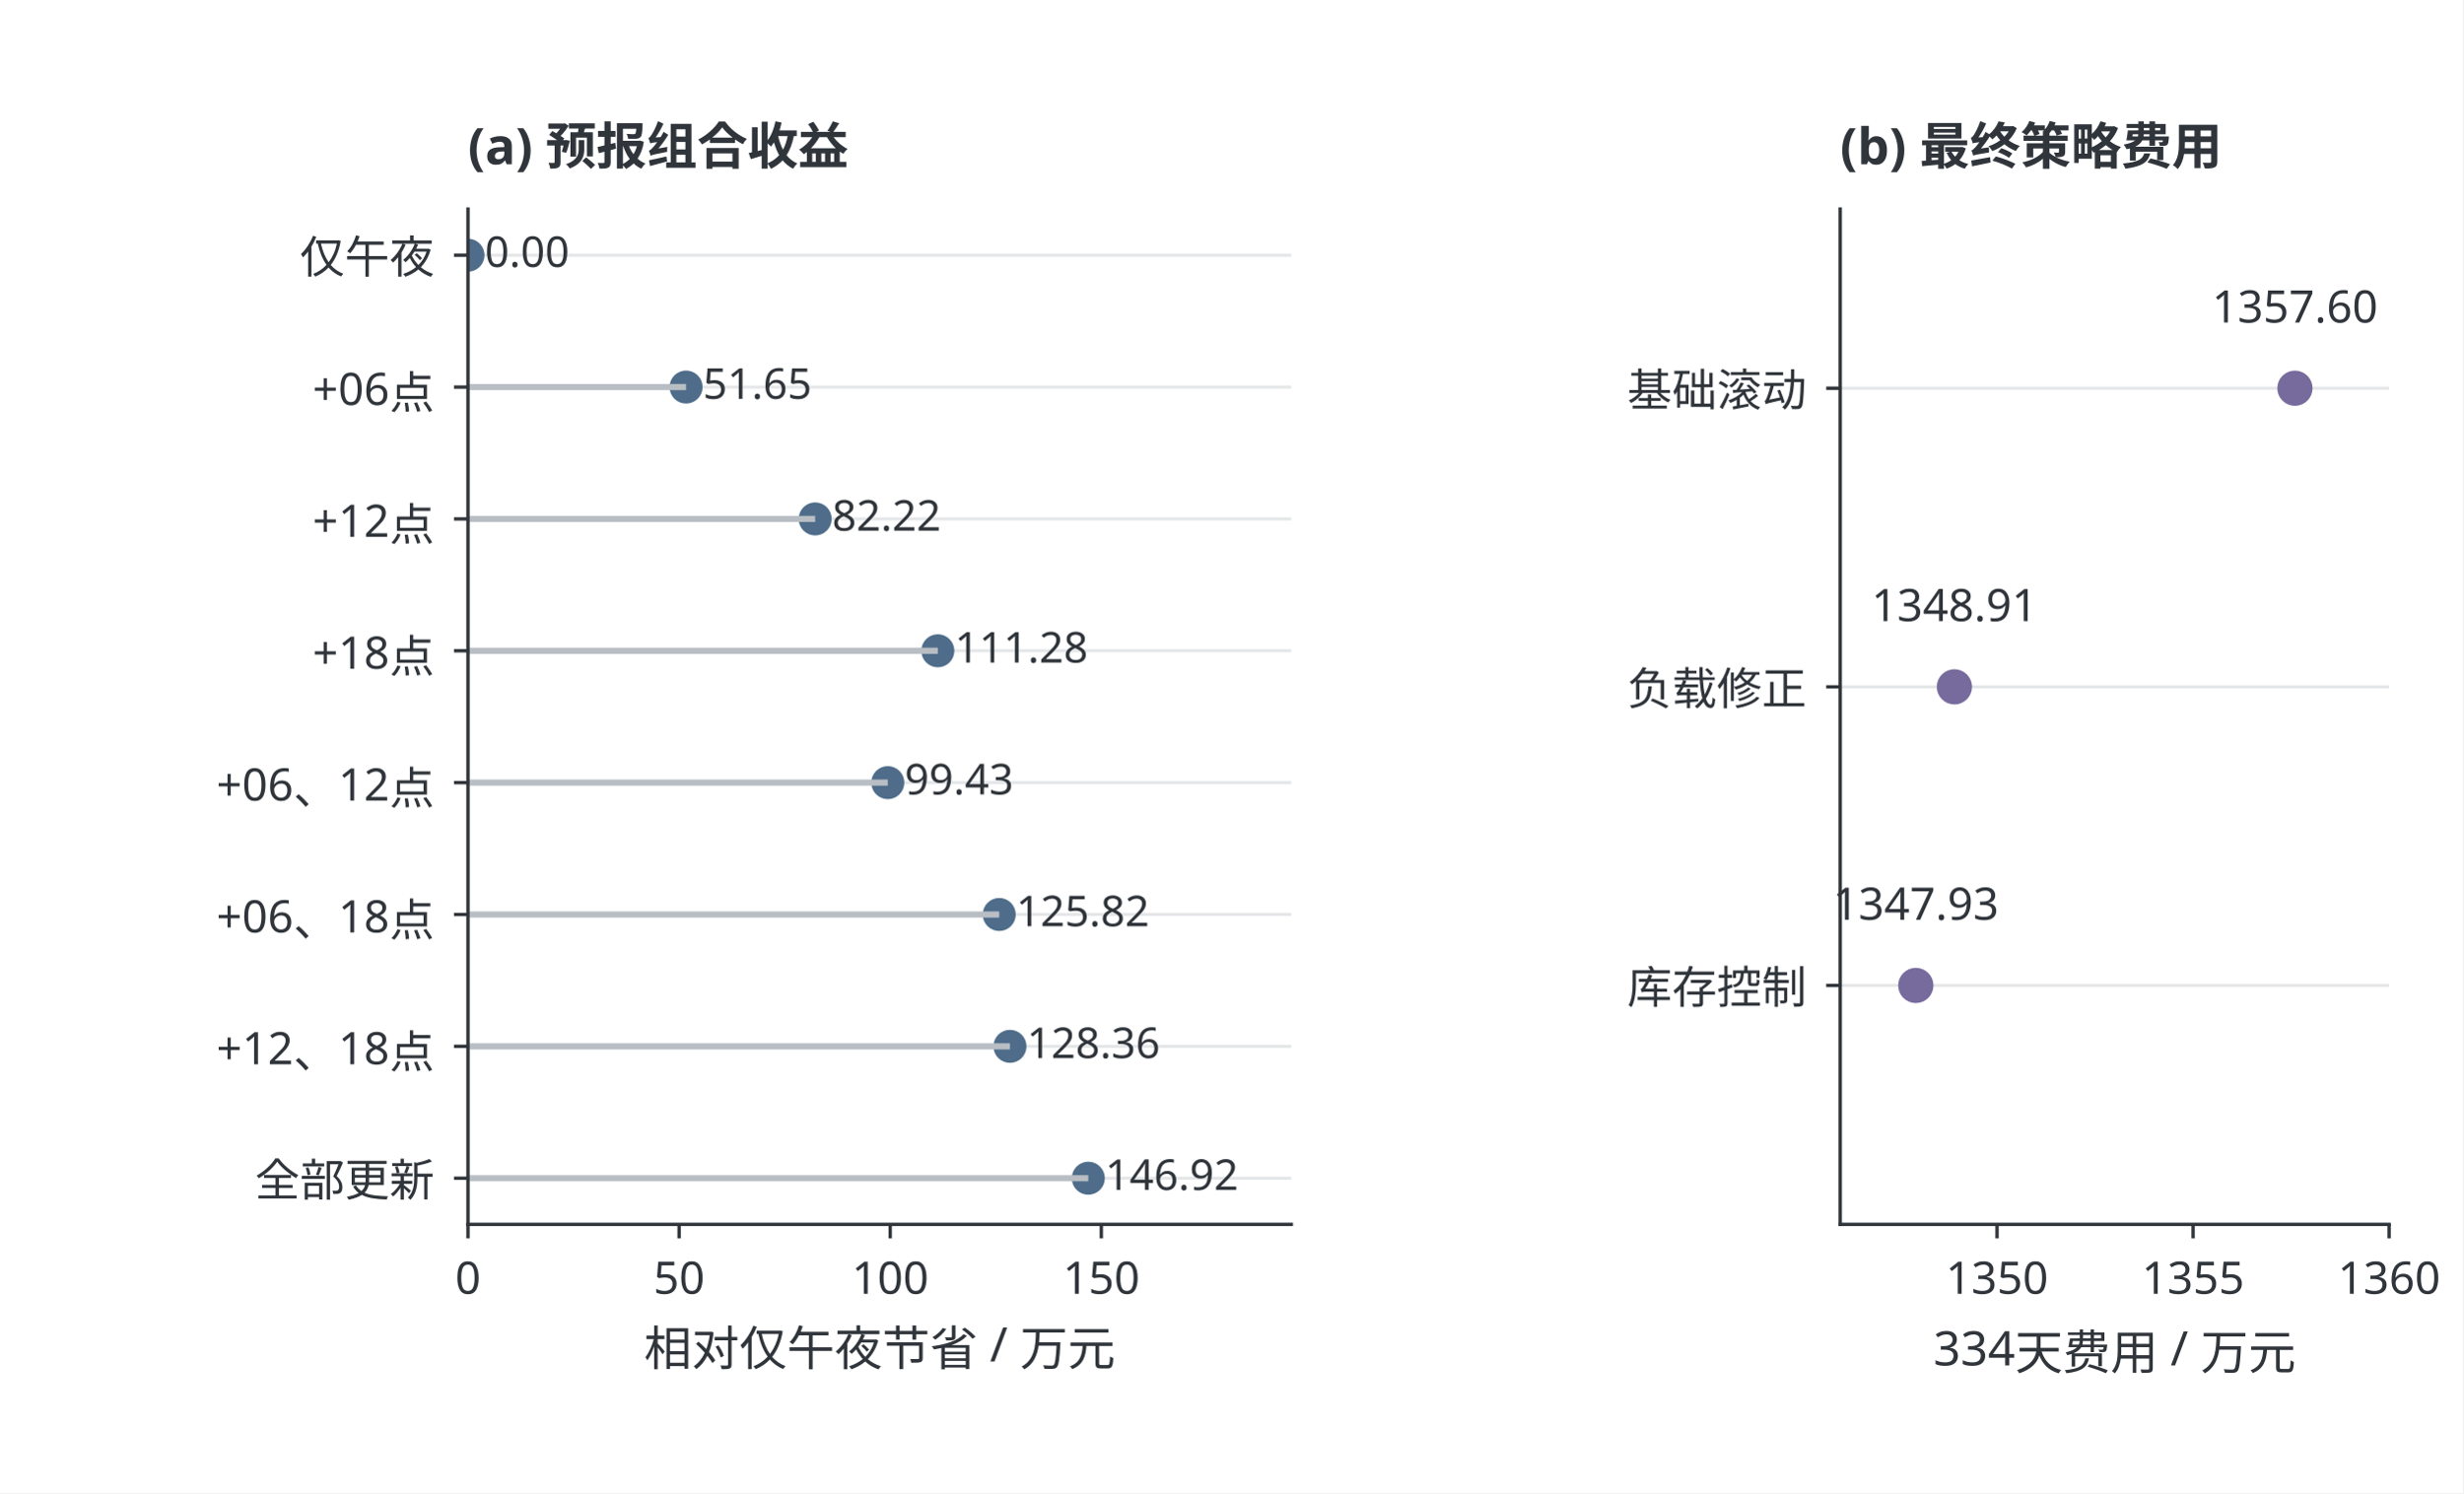
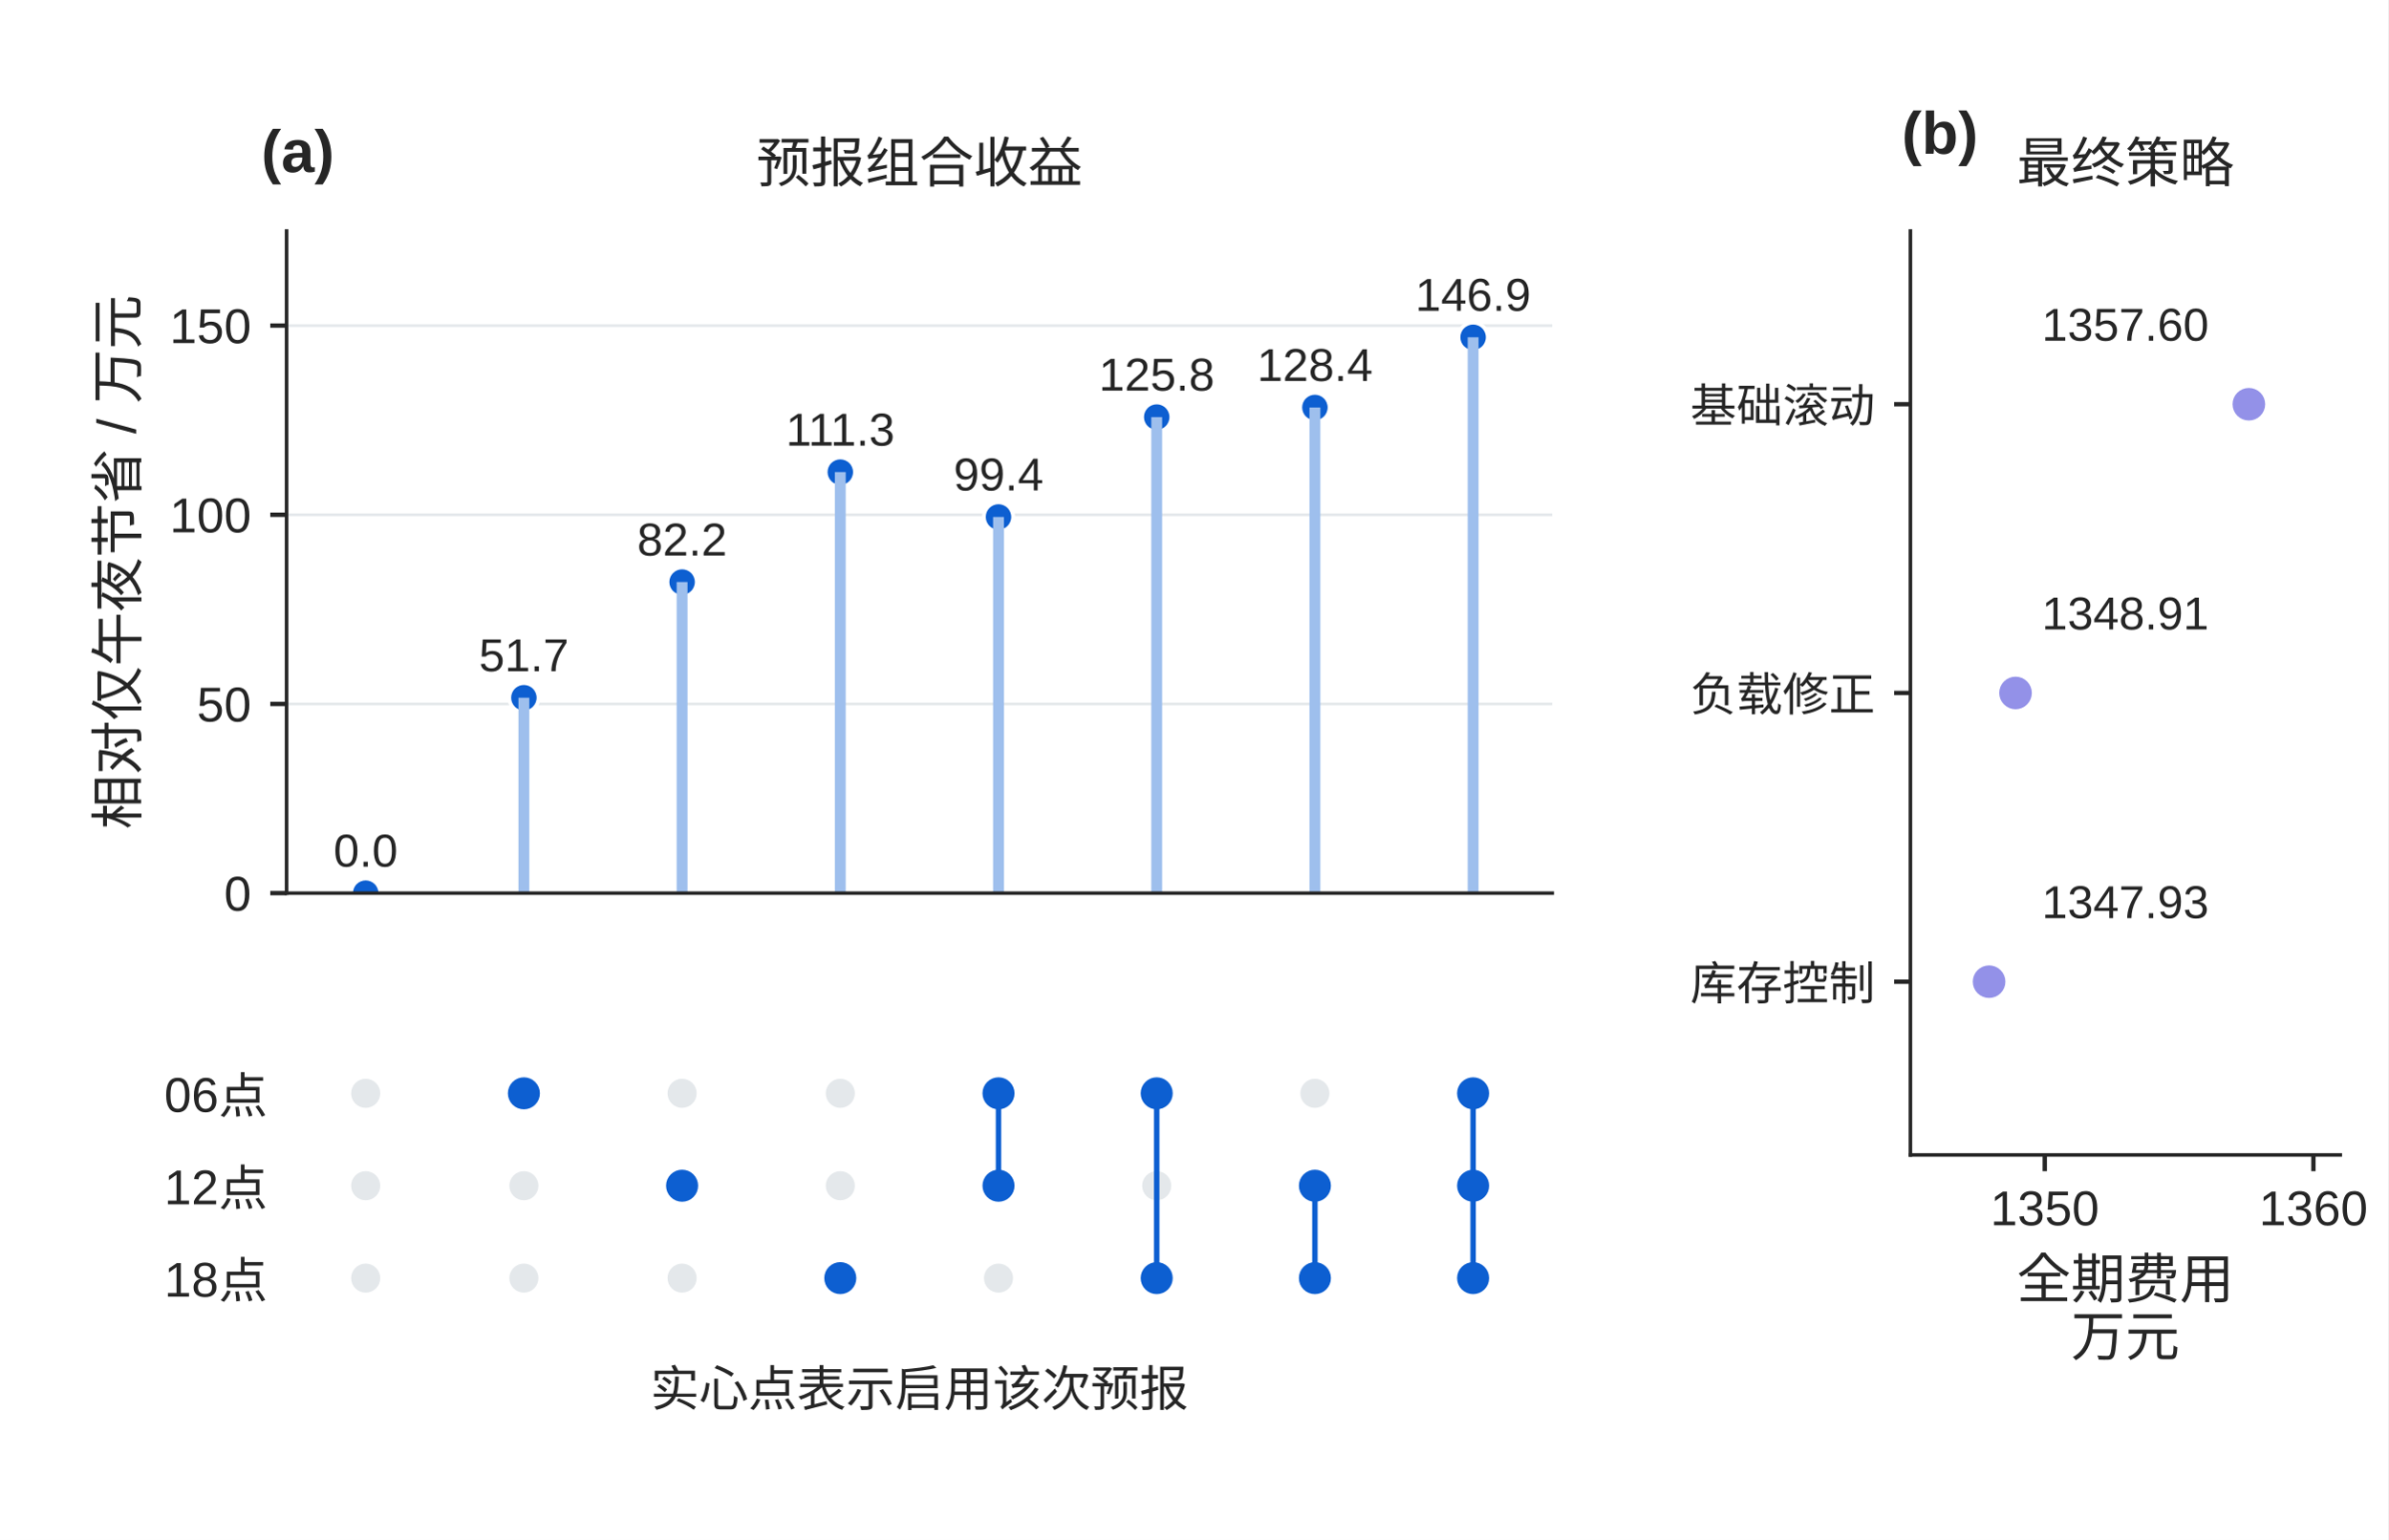
- <svg xmlns="http://www.w3.org/2000/svg" xmlns:xlink="http://www.w3.org/1999/xlink" width="439.37pt" height="266.457pt" viewBox="0 0 439.37 266.457" version="1.1">
+ <svg xmlns="http://www.w3.org/2000/svg" xmlns:xlink="http://www.w3.org/1999/xlink" width="439.37pt" height="283.465pt" viewBox="0 0 439.37 283.465" version="1.1">
  <defs>
    <style type="text/css">*{stroke-linejoin: round; stroke-linecap: butt}</style>
  </defs>
  <g id="figure_1">
    <g id="patch_1">
-       <path d="M 0 266.457  L 439.37 266.457  L 439.37 0  L 0 0  z " style="fill: #ffffff" />
+       <path d="M 0 283.465  L 439.37 283.465  L 439.37 0  L 0 0  z " style="fill: #ffffff" />
    </g>
    <g id="axes_1">
      <g id="patch_2">
-         <path d="M 83.48 218.494  L 230.355 218.494  L 230.355 37.304  L 83.48 37.304  z " style="fill: #ffffff" />
-       </g>
-       <g id="matplotlib.axis_1">
-         <g id="xtick_1">
-           <g id="line2d_1">
-             <defs>
-               <path id="m884779ec4a" d="M 0 0  L 0 2.5  " style="stroke: #30353b; stroke-width: 0.6" />
-             </defs>
-             <g>
-               <use xlink:href="#m884779ec4a" x="83.48" y="218.494" style="fill: #30353b; stroke: #30353b; stroke-width: 0.6" />
-             </g>
-           </g>
-           <g id="text_1">
-             <text style="font-size: 8px; font-family: 'Microsoft YaHei'; text-anchor: middle; fill: #30353b" x="83.48" y="230.889" transform="rotate(-0 83.48032 230.8895)">0</text>
-           </g>
-         </g>
-         <g id="xtick_2">
-           <g id="line2d_2">
-             <g>
-               <use xlink:href="#m884779ec4a" x="121.141" y="218.494" style="fill: #30353b; stroke: #30353b; stroke-width: 0.6" />
-             </g>
-           </g>
-           <g id="text_2">
-             <text style="font-size: 8px; font-family: 'Microsoft YaHei'; text-anchor: middle; fill: #30353b" x="121.141" y="230.889" transform="rotate(-0 121.1406 230.8895)">50</text>
-           </g>
-         </g>
-         <g id="xtick_3">
-           <g id="line2d_3">
-             <g>
-               <use xlink:href="#m884779ec4a" x="158.801" y="218.494" style="fill: #30353b; stroke: #30353b; stroke-width: 0.6" />
-             </g>
-           </g>
-           <g id="text_3">
-             <text style="font-size: 8px; font-family: 'Microsoft YaHei'; text-anchor: middle; fill: #30353b" x="158.801" y="230.889" transform="rotate(-0 158.8009 230.8895)">100</text>
-           </g>
-         </g>
-         <g id="xtick_4">
-           <g id="line2d_4">
-             <g>
-               <use xlink:href="#m884779ec4a" x="196.461" y="218.494" style="fill: #30353b; stroke: #30353b; stroke-width: 0.6" />
-             </g>
-           </g>
-           <g id="text_4">
-             <text style="font-size: 8px; font-family: 'Microsoft YaHei'; text-anchor: middle; fill: #30353b" x="196.461" y="230.889" transform="rotate(-0 196.4612 230.8895)">150</text>
-           </g>
-         </g>
-         <g id="text_5">
-           <text style="font-size: 8.5px; font-family: 'Microsoft YaHei'; text-anchor: middle; fill: #30353b" x="156.918" y="243.673" transform="rotate(-0 156.9179 243.6729)">相对仅午夜节省 / 万元</text>
-         </g>
-       </g>
+         <path d="M 52.724 164.409  L 285.591 164.409  L 285.591 42.52  L 52.724 42.52  z " style="fill: #ffffff" />
+       </g>
+       <g id="matplotlib.axis_1" />
      <g id="matplotlib.axis_2">
        <g id="ytick_1">
+           <g id="line2d_1">
+             <path d="M 52.724 164.409  L 285.591 164.409  " clip-path="url(#p9907532ad0)" style="fill: none; stroke: #e4e8eb; stroke-width: 0.5; stroke-linecap: square" />
+           </g>
+           <g id="line2d_2">
+             <defs>
+               <path id="m6d5a385c94" d="M 0 0  L -3 0  " style="stroke: #262626; stroke-width: 0.8" />
+             </defs>
+             <g>
+               <use xlink:href="#m6d5a385c94" x="52.724" y="164.409" style="fill: #262626; stroke: #262626; stroke-width: 0.8" />
+             </g>
+           </g>
+           <g id="text_1">
+             <text style="font-size: 9px; font-family: 'Arial', 'Microsoft YaHei'; text-anchor: end; fill: #262626" x="46.224" y="167.63" transform="rotate(-0 46.22441 167.6305)">0</text>
+           </g>
+         </g>
+         <g id="ytick_2">
+           <g id="line2d_3">
+             <path d="M 52.724 129.584  L 285.591 129.584  " clip-path="url(#p9907532ad0)" style="fill: none; stroke: #e4e8eb; stroke-width: 0.5; stroke-linecap: square" />
+           </g>
+           <g id="line2d_4">
+             <g>
+               <use xlink:href="#m6d5a385c94" x="52.724" y="129.584" style="fill: #262626; stroke: #262626; stroke-width: 0.8" />
+             </g>
+           </g>
+           <g id="text_2">
+             <text style="font-size: 9px; font-family: 'Arial', 'Microsoft YaHei'; text-anchor: end; fill: #262626" x="46.224" y="132.805" transform="rotate(-0 46.22441 132.8048)">50</text>
+           </g>
+         </g>
+         <g id="ytick_3">
          <g id="line2d_5">
-             <path d="M 83.48 45.54  L 230.355 45.54  " clip-path="url(#p52a806bfe1)" style="fill: none; stroke: #e4e6e8; stroke-width: 0.55; stroke-linecap: square" />
+             <path d="M 52.724 94.758  L 285.591 94.758  " clip-path="url(#p9907532ad0)" style="fill: none; stroke: #e4e8eb; stroke-width: 0.5; stroke-linecap: square" />
          </g>
          <g id="line2d_6">
-             <defs>
-               <path id="mbab43f5c63" d="M 0 0  L -2.5 0  " style="stroke: #30353b; stroke-width: 0.6" />
-             </defs>
-             <g>
-               <use xlink:href="#mbab43f5c63" x="83.48" y="45.54" style="fill: #30353b; stroke: #30353b; stroke-width: 0.6" />
-             </g>
-           </g>
-           <g id="text_6">
-             <text style="font-size: 8px; font-family: 'Microsoft YaHei'; text-anchor: end; fill: #30353b" x="77.48" y="48.737" transform="rotate(-0 77.48032 48.73737)">仅午夜</text>
-           </g>
-         </g>
-         <g id="ytick_2">
+             <g>
+               <use xlink:href="#m6d5a385c94" x="52.724" y="94.758" style="fill: #262626; stroke: #262626; stroke-width: 0.8" />
+             </g>
+           </g>
+           <g id="text_3">
+             <text style="font-size: 9px; font-family: 'Arial', 'Microsoft YaHei'; text-anchor: end; fill: #262626" x="46.224" y="97.979" transform="rotate(-0 46.22441 97.97917)">100</text>
+           </g>
+         </g>
+         <g id="ytick_4">
          <g id="line2d_7">
-             <path d="M 83.48 69.071  L 230.355 69.071  " clip-path="url(#p52a806bfe1)" style="fill: none; stroke: #e4e6e8; stroke-width: 0.55; stroke-linecap: square" />
+             <path d="M 52.724 59.933  L 285.591 59.933  " clip-path="url(#p9907532ad0)" style="fill: none; stroke: #e4e8eb; stroke-width: 0.5; stroke-linecap: square" />
          </g>
          <g id="line2d_8">
            <g>
-               <use xlink:href="#mbab43f5c63" x="83.48" y="69.071" style="fill: #30353b; stroke: #30353b; stroke-width: 0.6" />
-             </g>
-           </g>
-           <g id="text_7">
-             <text style="font-size: 8px; font-family: 'Microsoft YaHei'; text-anchor: end; fill: #30353b" x="77.48" y="72.269" transform="rotate(-0 77.48032 72.26861)">+06点</text>
-           </g>
-         </g>
-         <g id="ytick_3">
-           <g id="line2d_9">
-             <path d="M 83.48 92.602  L 230.355 92.602  " clip-path="url(#p52a806bfe1)" style="fill: none; stroke: #e4e6e8; stroke-width: 0.55; stroke-linecap: square" />
-           </g>
-           <g id="line2d_10">
-             <g>
-               <use xlink:href="#mbab43f5c63" x="83.48" y="92.602" style="fill: #30353b; stroke: #30353b; stroke-width: 0.6" />
-             </g>
-           </g>
-           <g id="text_8">
-             <text style="font-size: 8px; font-family: 'Microsoft YaHei'; text-anchor: end; fill: #30353b" x="77.48" y="95.8" transform="rotate(-0 77.48032 95.79985)">+12点</text>
-           </g>
-         </g>
-         <g id="ytick_4">
-           <g id="line2d_11">
-             <path d="M 83.48 116.134  L 230.355 116.134  " clip-path="url(#p52a806bfe1)" style="fill: none; stroke: #e4e6e8; stroke-width: 0.55; stroke-linecap: square" />
-           </g>
-           <g id="line2d_12">
-             <g>
-               <use xlink:href="#mbab43f5c63" x="83.48" y="116.134" style="fill: #30353b; stroke: #30353b; stroke-width: 0.6" />
-             </g>
-           </g>
-           <g id="text_9">
-             <text style="font-size: 8px; font-family: 'Microsoft YaHei'; text-anchor: end; fill: #30353b" x="77.48" y="119.331" transform="rotate(-0 77.48032 119.3311)">+18点</text>
-           </g>
-         </g>
-         <g id="ytick_5">
-           <g id="line2d_13">
-             <path d="M 83.48 139.665  L 230.355 139.665  " clip-path="url(#p52a806bfe1)" style="fill: none; stroke: #e4e6e8; stroke-width: 0.55; stroke-linecap: square" />
-           </g>
-           <g id="line2d_14">
-             <g>
-               <use xlink:href="#mbab43f5c63" x="83.48" y="139.665" style="fill: #30353b; stroke: #30353b; stroke-width: 0.6" />
-             </g>
-           </g>
-           <g id="text_10">
-             <text style="font-size: 8px; font-family: 'Microsoft YaHei'; text-anchor: end; fill: #30353b" x="77.48" y="142.862" transform="rotate(-0 77.48032 142.8623)">+06、12点</text>
-           </g>
-         </g>
-         <g id="ytick_6">
-           <g id="line2d_15">
-             <path d="M 83.48 163.196  L 230.355 163.196  " clip-path="url(#p52a806bfe1)" style="fill: none; stroke: #e4e6e8; stroke-width: 0.55; stroke-linecap: square" />
-           </g>
-           <g id="line2d_16">
-             <g>
-               <use xlink:href="#mbab43f5c63" x="83.48" y="163.196" style="fill: #30353b; stroke: #30353b; stroke-width: 0.6" />
-             </g>
-           </g>
-           <g id="text_11">
-             <text style="font-size: 8px; font-family: 'Microsoft YaHei'; text-anchor: end; fill: #30353b" x="77.48" y="166.394" transform="rotate(-0 77.48032 166.3936)">+06、18点</text>
-           </g>
-         </g>
-         <g id="ytick_7">
-           <g id="line2d_17">
-             <path d="M 83.48 186.727  L 230.355 186.727  " clip-path="url(#p52a806bfe1)" style="fill: none; stroke: #e4e6e8; stroke-width: 0.55; stroke-linecap: square" />
-           </g>
-           <g id="line2d_18">
-             <g>
-               <use xlink:href="#mbab43f5c63" x="83.48" y="186.727" style="fill: #30353b; stroke: #30353b; stroke-width: 0.6" />
-             </g>
-           </g>
-           <g id="text_12">
-             <text style="font-size: 8px; font-family: 'Microsoft YaHei'; text-anchor: end; fill: #30353b" x="77.48" y="189.925" transform="rotate(-0 77.48032 189.9248)">+12、18点</text>
-           </g>
-         </g>
-         <g id="ytick_8">
-           <g id="line2d_19">
-             <path d="M 83.48 210.259  L 230.355 210.259  " clip-path="url(#p52a806bfe1)" style="fill: none; stroke: #e4e6e8; stroke-width: 0.55; stroke-linecap: square" />
-           </g>
-           <g id="line2d_20">
-             <g>
-               <use xlink:href="#mbab43f5c63" x="83.48" y="210.259" style="fill: #30353b; stroke: #30353b; stroke-width: 0.6" />
-             </g>
-           </g>
-           <g id="text_13">
-             <text style="font-size: 8px; font-family: 'Microsoft YaHei'; text-anchor: end; fill: #30353b" x="77.48" y="213.456" transform="rotate(-0 77.48032 213.4561)">全部更新</text>
-           </g>
+               <use xlink:href="#m6d5a385c94" x="52.724" y="59.933" style="fill: #262626; stroke: #262626; stroke-width: 0.8" />
+             </g>
+           </g>
+           <g id="text_4">
+             <text style="font-size: 9px; font-family: 'Arial', 'Microsoft YaHei'; text-anchor: end; fill: #262626" x="46.224" y="63.154" transform="rotate(-0 46.22441 63.15352)">150</text>
+           </g>
+         </g>
+         <g id="text_5">
+           <text style="font-size: 10px; font-family: 'Arial', 'Microsoft YaHei'; text-anchor: middle; fill: #262626" x="25.222" y="103.465" transform="rotate(-90 25.22238 103.4646)">相对仅午夜节省 / 万元</text>
        </g>
      </g>
      <g id="PathCollection_1">
        <defs>
-           <path id="m682fac3069" d="M 0 2.449  C 0.65 2.449 1.273 2.191 1.732 1.732  C 2.191 1.273 2.449 0.65 2.449 0  C 2.449 -0.65 2.191 -1.273 1.732 -1.732  C 1.273 -2.191 0.65 -2.449 0 -2.449  C -0.65 -2.449 -1.273 -2.191 -1.732 -1.732  C -2.191 -1.273 -2.449 -0.65 -2.449 0  C -2.449 0.65 -2.191 1.273 -1.732 1.732  C -1.273 2.191 -0.65 2.449 0 2.449  z " style="stroke: #4f6d8a" />
+           <path id="m7c43dd6427" d="M 0 2.693  C 0.714 2.693 1.399 2.409 1.904 1.904  C 2.409 1.399 2.693 0.714 2.693 0  C 2.693 -0.714 2.409 -1.399 1.904 -1.904  C 1.399 -2.409 0.714 -2.693 0 -2.693  C -0.714 -2.693 -1.399 -2.409 -1.904 -1.904  C -2.409 -1.399 -2.693 -0.714 -2.693 0  C -2.693 0.714 -2.409 1.399 -1.904 1.904  C -1.399 2.409 -0.714 2.693 0 2.693  z " style="stroke: #ffffff; stroke-width: 0.7" />
        </defs>
-         <g clip-path="url(#p52a806bfe1)">
-           <use xlink:href="#m682fac3069" x="83.48" y="45.54" style="fill: #4f6d8a; stroke: #4f6d8a" />
-           <use xlink:href="#m682fac3069" x="122.384" y="69.071" style="fill: #4f6d8a; stroke: #4f6d8a" />
-           <use xlink:href="#m682fac3069" x="145.412" y="92.602" style="fill: #4f6d8a; stroke: #4f6d8a" />
-           <use xlink:href="#m682fac3069" x="167.295" y="116.134" style="fill: #4f6d8a; stroke: #4f6d8a" />
-           <use xlink:href="#m682fac3069" x="158.37" y="139.665" style="fill: #4f6d8a; stroke: #4f6d8a" />
-           <use xlink:href="#m682fac3069" x="178.249" y="163.196" style="fill: #4f6d8a; stroke: #4f6d8a" />
-           <use xlink:href="#m682fac3069" x="180.163" y="186.727" style="fill: #4f6d8a; stroke: #4f6d8a" />
-           <use xlink:href="#m682fac3069" x="194.138" y="210.259" style="fill: #4f6d8a; stroke: #4f6d8a" />
+         <g clip-path="url(#p9907532ad0)">
+           <use xlink:href="#m7c43dd6427" x="67.279" y="164.409" style="fill: #0d5fd1; stroke: #ffffff; stroke-width: 0.7" />
+           <use xlink:href="#m7c43dd6427" x="96.387" y="128.434" style="fill: #0d5fd1; stroke: #ffffff; stroke-width: 0.7" />
+           <use xlink:href="#m7c43dd6427" x="125.495" y="107.14" style="fill: #0d5fd1; stroke: #ffffff; stroke-width: 0.7" />
+           <use xlink:href="#m7c43dd6427" x="154.603" y="86.904" style="fill: #0d5fd1; stroke: #ffffff; stroke-width: 0.7" />
+           <use xlink:href="#m7c43dd6427" x="183.712" y="95.157" style="fill: #0d5fd1; stroke: #ffffff; stroke-width: 0.7" />
+           <use xlink:href="#m7c43dd6427" x="212.82" y="76.774" style="fill: #0d5fd1; stroke: #ffffff; stroke-width: 0.7" />
+           <use xlink:href="#m7c43dd6427" x="241.928" y="75.004" style="fill: #0d5fd1; stroke: #ffffff; stroke-width: 0.7" />
+           <use xlink:href="#m7c43dd6427" x="271.036" y="62.081" style="fill: #0d5fd1; stroke: #ffffff; stroke-width: 0.7" />
        </g>
      </g>
      <g id="LineCollection_1">
-         <path d="M 83.48 45.54  L 83.48 45.54  " clip-path="url(#p52a806bfe1)" style="fill: none; stroke: #b8bec4; stroke-width: 1.1" />
-         <path d="M 83.48 69.071  L 122.384 69.071  " clip-path="url(#p52a806bfe1)" style="fill: none; stroke: #b8bec4; stroke-width: 1.1" />
-         <path d="M 83.48 92.602  L 145.412 92.602  " clip-path="url(#p52a806bfe1)" style="fill: none; stroke: #b8bec4; stroke-width: 1.1" />
-         <path d="M 83.48 116.134  L 167.295 116.134  " clip-path="url(#p52a806bfe1)" style="fill: none; stroke: #b8bec4; stroke-width: 1.1" />
-         <path d="M 83.48 139.665  L 158.37 139.665  " clip-path="url(#p52a806bfe1)" style="fill: none; stroke: #b8bec4; stroke-width: 1.1" />
-         <path d="M 83.48 163.196  L 178.249 163.196  " clip-path="url(#p52a806bfe1)" style="fill: none; stroke: #b8bec4; stroke-width: 1.1" />
-         <path d="M 83.48 186.727  L 180.163 186.727  " clip-path="url(#p52a806bfe1)" style="fill: none; stroke: #b8bec4; stroke-width: 1.1" />
-         <path d="M 83.48 210.259  L 194.138 210.259  " clip-path="url(#p52a806bfe1)" style="fill: none; stroke: #b8bec4; stroke-width: 1.1" />
+         <path d="M 67.279 164.409  L 67.279 164.409  " clip-path="url(#p9907532ad0)" style="fill: none; stroke: #9ebfed; stroke-width: 2" />
+         <path d="M 96.387 164.409  L 96.387 128.434  " clip-path="url(#p9907532ad0)" style="fill: none; stroke: #9ebfed; stroke-width: 2" />
+         <path d="M 125.495 164.409  L 125.495 107.14  " clip-path="url(#p9907532ad0)" style="fill: none; stroke: #9ebfed; stroke-width: 2" />
+         <path d="M 154.603 164.409  L 154.603 86.904  " clip-path="url(#p9907532ad0)" style="fill: none; stroke: #9ebfed; stroke-width: 2" />
+         <path d="M 183.712 164.409  L 183.712 95.157  " clip-path="url(#p9907532ad0)" style="fill: none; stroke: #9ebfed; stroke-width: 2" />
+         <path d="M 212.82 164.409  L 212.82 76.774  " clip-path="url(#p9907532ad0)" style="fill: none; stroke: #9ebfed; stroke-width: 2" />
+         <path d="M 241.928 164.409  L 241.928 75.004  " clip-path="url(#p9907532ad0)" style="fill: none; stroke: #9ebfed; stroke-width: 2" />
+         <path d="M 271.036 164.409  L 271.036 62.081  " clip-path="url(#p9907532ad0)" style="fill: none; stroke: #9ebfed; stroke-width: 2" />
      </g>
      <g id="patch_3">
-         <path d="M 83.48 218.494  L 83.48 37.304  " style="fill: none; stroke: #30353b; stroke-width: 0.6; stroke-linejoin: miter; stroke-linecap: square" />
+         <path d="M 52.724 164.409  L 52.724 42.52  " style="fill: none; stroke: #262626; stroke-width: 0.65; stroke-linejoin: miter; stroke-linecap: square" />
      </g>
      <g id="patch_4">
-         <path d="M 83.48 218.494  L 230.355 218.494  " style="fill: none; stroke: #30353b; stroke-width: 0.6; stroke-linejoin: miter; stroke-linecap: square" />
+         <path d="M 52.724 164.409  L 285.591 164.409  " style="fill: none; stroke: #262626; stroke-width: 0.65; stroke-linejoin: miter; stroke-linecap: square" />
+       </g>
+       <g id="text_6">
+         <text style="font-weight: 700; font-size: 11px; font-family: 'Arial', 'Microsoft YaHei'; text-anchor: start; fill: #262626" x="48.067" y="31.672" transform="rotate(-0 48.06709 31.67225)">(a)</text>
+       </g>
+       <g id="text_7">
+         <text style="font-size: 8.5px; font-family: 'Arial', 'Microsoft YaHei'; text-anchor: middle; fill: #262626" x="67.279" y="159.534" transform="rotate(-0 67.27854 159.5339)">0.0</text>
+       </g>
+       <g id="text_8">
+         <text style="font-size: 8.5px; font-family: 'Arial', 'Microsoft YaHei'; text-anchor: middle; fill: #262626" x="96.387" y="123.559" transform="rotate(-0 96.38681 123.5588)">51.7</text>
+       </g>
+       <g id="text_9">
+         <text style="font-size: 8.5px; font-family: 'Arial', 'Microsoft YaHei'; text-anchor: middle; fill: #262626" x="125.495" y="102.264" transform="rotate(-0 125.4951 102.264)">82.2</text>
+       </g>
+       <g id="text_10">
+         <text style="font-size: 8.5px; font-family: 'Arial', 'Microsoft YaHei'; text-anchor: middle; fill: #262626" x="154.603" y="82.028" transform="rotate(-0 154.6033 82.02794)">111.3</text>
+       </g>
+       <g id="text_11">
+         <text style="font-size: 8.5px; font-family: 'Arial', 'Microsoft YaHei'; text-anchor: middle; fill: #262626" x="183.712" y="90.281" transform="rotate(-0 183.7116 90.28119)">99.4</text>
+       </g>
+       <g id="text_12">
+         <text style="font-size: 8.5px; font-family: 'Arial', 'Microsoft YaHei'; text-anchor: middle; fill: #262626" x="212.82" y="71.899" transform="rotate(-0 212.8199 71.89866)">125.8</text>
+       </g>
+       <g id="text_13">
+         <text style="font-size: 8.5px; font-family: 'Arial', 'Microsoft YaHei'; text-anchor: middle; fill: #262626" x="241.928" y="70.129" transform="rotate(-0 241.9281 70.1286)">128.4</text>
      </g>
      <g id="text_14">
-         <text style="font-size: 7.6px; font-family: 'Microsoft YaHei'; text-anchor: start; fill: #30353b" x="86.493" y="47.633" transform="rotate(-0 86.49314 47.63284)">0.00</text>
+         <text style="font-size: 8.5px; font-family: 'Arial', 'Microsoft YaHei'; text-anchor: middle; fill: #262626" x="271.036" y="57.206" transform="rotate(-0 271.0364 57.20565)">146.9</text>
      </g>
      <g id="text_15">
-         <text style="font-size: 7.6px; font-family: 'Microsoft YaHei'; text-anchor: start; fill: #30353b" x="125.396" y="71.164" transform="rotate(-0 125.3964 71.16408)">51.65</text>
-       </g>
-       <g id="text_16">
-         <text style="font-size: 7.6px; font-family: 'Microsoft YaHei'; text-anchor: start; fill: #30353b" x="148.424" y="94.695" transform="rotate(-0 148.4245 94.69532)">82.22</text>
-       </g>
-       <g id="text_17">
-         <text style="font-size: 7.6px; font-family: 'Microsoft YaHei'; text-anchor: start; fill: #30353b" x="170.308" y="118.227" transform="rotate(-0 170.3077 118.2266)">111.28</text>
-       </g>
-       <g id="text_18">
-         <text style="font-size: 7.6px; font-family: 'Microsoft YaHei'; text-anchor: start; fill: #30353b" x="161.383" y="141.758" transform="rotate(-0 161.3827 141.7578)">99.43</text>
-       </g>
-       <g id="text_19">
-         <text style="font-size: 7.6px; font-family: 'Microsoft YaHei'; text-anchor: start; fill: #30353b" x="181.261" y="165.289" transform="rotate(-0 181.2614 165.289)">125.82</text>
-       </g>
-       <g id="text_20">
-         <text style="font-size: 7.6px; font-family: 'Microsoft YaHei'; text-anchor: start; fill: #30353b" x="183.176" y="188.82" transform="rotate(-0 183.1756 188.8203)">128.36</text>
-       </g>
-       <g id="text_21">
-         <text style="font-size: 7.6px; font-family: 'Microsoft YaHei'; text-anchor: start; fill: #30353b" x="197.15" y="212.352" transform="rotate(-0 197.1504 212.3515)">146.92</text>
-       </g>
-       <g id="text_22">
-         <text style="font-weight: 700; font-size: 9px; font-family: 'Microsoft YaHei'; text-anchor: start; fill: #30353b" x="83.48" y="29.304" transform="rotate(-0 83.48032 29.30394)">(a)  预报组合收益</text>
+         <text style="font-size: 10px; font-family: 'Arial', 'Microsoft YaHei'; text-anchor: middle; fill: #262626" x="169.157" y="33.52" transform="rotate(-0 169.1575 33.51969)">预报组合收益</text>
      </g>
    </g>
    <g id="axes_2">
      <g id="patch_5">
-         <path d="M 328.272 218.494  L 426.189 218.494  L 426.189 37.304  L 328.272 37.304  z " style="fill: #ffffff" />
+         <path d="M 52.724 243.78  L 285.591 243.78  L 285.591 192.756  L 52.724 192.756  z " style="fill: #ffffff" />
      </g>
      <g id="matplotlib.axis_3">
-         <g id="xtick_5">
-           <g id="line2d_21">
-             <g>
-               <use xlink:href="#m884779ec4a" x="356.248" y="218.494" style="fill: #30353b; stroke: #30353b; stroke-width: 0.6" />
-             </g>
-           </g>
-           <g id="text_23">
-             <text style="font-size: 8px; font-family: 'Microsoft YaHei'; text-anchor: middle; fill: #30353b" x="356.248" y="230.889" transform="rotate(-0 356.2484 230.8895)">1350</text>
-           </g>
-         </g>
-         <g id="xtick_6">
-           <g id="line2d_22">
-             <g>
-               <use xlink:href="#m884779ec4a" x="391.219" y="218.494" style="fill: #30353b; stroke: #30353b; stroke-width: 0.6" />
-             </g>
-           </g>
-           <g id="text_24">
-             <text style="font-size: 8px; font-family: 'Microsoft YaHei'; text-anchor: middle; fill: #30353b" x="391.219" y="230.889" transform="rotate(-0 391.2187 230.8895)">1355</text>
-           </g>
-         </g>
-         <g id="xtick_7">
-           <g id="line2d_23">
-             <g>
-               <use xlink:href="#m884779ec4a" x="426.189" y="218.494" style="fill: #30353b; stroke: #30353b; stroke-width: 0.6" />
-             </g>
-           </g>
-           <g id="text_25">
-             <text style="font-size: 8px; font-family: 'Microsoft YaHei'; text-anchor: middle; fill: #30353b" x="426.189" y="230.889" transform="rotate(-0 426.189 230.8895)">1360</text>
-           </g>
-         </g>
-         <g id="text_26">
-           <text style="font-size: 8.5px; font-family: 'Microsoft YaHei'; text-anchor: middle; fill: #30353b" x="377.231" y="243.673" transform="rotate(-0 377.2306 243.6729)">334天费用 / 万元</text>
+         <g id="text_16">
+           <text style="font-size: 9px; font-family: 'Arial', 'Microsoft YaHei'; text-anchor: middle; fill: #262626" x="169.157" y="258.842" transform="rotate(-0 169.1575 258.8417)">实心点表示启用该次预报</text>
        </g>
      </g>
      <g id="matplotlib.axis_4">
-         <g id="ytick_9">
-           <g id="line2d_24">
-             <path d="M 328.272 69.279  L 426.189 69.279  " clip-path="url(#p4a0f0080d7)" style="fill: none; stroke: #e4e6e8; stroke-width: 0.55; stroke-linecap: square" />
-           </g>
-           <g id="line2d_25">
-             <g>
-               <use xlink:href="#mbab43f5c63" x="328.272" y="69.279" style="fill: #30353b; stroke: #30353b; stroke-width: 0.6" />
-             </g>
-           </g>
-           <g id="text_27">
-             <text style="font-size: 8px; font-family: 'Microsoft YaHei'; text-anchor: end; fill: #30353b" x="322.272" y="72.476" transform="rotate(-0 322.2722 72.47624)">基础滚动</text>
-           </g>
-         </g>
-         <g id="ytick_10">
-           <g id="line2d_26">
-             <path d="M 328.272 122.57  L 426.189 122.57  " clip-path="url(#p4a0f0080d7)" style="fill: none; stroke: #e4e6e8; stroke-width: 0.55; stroke-linecap: square" />
-           </g>
-           <g id="line2d_27">
-             <g>
-               <use xlink:href="#mbab43f5c63" x="328.272" y="122.57" style="fill: #30353b; stroke: #30353b; stroke-width: 0.6" />
-             </g>
-           </g>
-           <g id="text_28">
-             <text style="font-size: 8px; font-family: 'Microsoft YaHei'; text-anchor: end; fill: #30353b" x="322.272" y="125.768" transform="rotate(-0 322.2722 125.7676)">负载修正</text>
-           </g>
-         </g>
-         <g id="ytick_11">
-           <g id="line2d_28">
-             <path d="M 328.272 175.861  L 426.189 175.861  " clip-path="url(#p4a0f0080d7)" style="fill: none; stroke: #e4e6e8; stroke-width: 0.55; stroke-linecap: square" />
-           </g>
-           <g id="line2d_29">
-             <g>
-               <use xlink:href="#mbab43f5c63" x="328.272" y="175.861" style="fill: #30353b; stroke: #30353b; stroke-width: 0.6" />
-             </g>
-           </g>
-           <g id="text_29">
-             <text style="font-size: 8px; font-family: 'Microsoft YaHei'; text-anchor: end; fill: #30353b" x="322.272" y="179.059" transform="rotate(-0 322.2722 179.0589)">库存控制</text>
+         <g id="ytick_5">
+           <g id="line2d_9" />
+           <g id="text_17">
+             <text style="font-size: 9px; font-family: 'Arial', 'Microsoft YaHei'; text-anchor: end; fill: #262626" x="49.224" y="204.677" transform="rotate(-0 49.22441 204.677)">06点</text>
+           </g>
+         </g>
+         <g id="ytick_6">
+           <g id="line2d_10" />
+           <g id="text_18">
+             <text style="font-size: 9px; font-family: 'Arial', 'Microsoft YaHei'; text-anchor: end; fill: #262626" x="49.224" y="221.685" transform="rotate(-0 49.22441 221.6849)">12点</text>
+           </g>
+         </g>
+         <g id="ytick_7">
+           <g id="line2d_11" />
+           <g id="text_19">
+             <text style="font-size: 9px; font-family: 'Arial', 'Microsoft YaHei'; text-anchor: end; fill: #262626" x="49.224" y="238.693" transform="rotate(-0 49.22441 238.6928)">18点</text>
          </g>
        </g>
      </g>
      <g id="PathCollection_2">
        <defs>
-           <path id="m3f6b3f4b01" d="M 0 2.646  C 0.702 2.646 1.375 2.367 1.871 1.871  C 2.367 1.375 2.646 0.702 2.646 0  C 2.646 -0.702 2.367 -1.375 1.871 -1.871  C 1.375 -2.367 0.702 -2.646 0 -2.646  C -0.702 -2.646 -1.375 -2.367 -1.871 -1.871  C -2.367 -1.375 -2.646 -0.702 -2.646 0  C -2.646 0.702 -2.367 1.375 -1.871 1.871  C -1.375 2.367 -0.702 2.646 0 2.646  z " style="stroke: #776b9d" />
+           <path id="m715a8552e3" d="M 0 2.179  C 0.578 2.179 1.132 1.95 1.541 1.541  C 1.95 1.132 2.179 0.578 2.179 0  C 2.179 -0.578 1.95 -1.132 1.541 -1.541  C 1.132 -1.95 0.578 -2.179 0 -2.179  C -0.578 -2.179 -1.132 -1.95 -1.541 -1.541  C -1.95 -1.132 -2.179 -0.578 -2.179 0  C -2.179 0.578 -1.95 1.132 -1.541 1.541  C -1.132 1.95 -0.578 2.179 0 2.179  z " style="stroke: #e4e8eb" />
        </defs>
-         <g clip-path="url(#p4a0f0080d7)">
-           <use xlink:href="#m3f6b3f4b01" x="409.387" y="69.279" style="fill: #776b9d; stroke: #776b9d" />
-           <use xlink:href="#m3f6b3f4b01" x="348.644" y="122.57" style="fill: #776b9d; stroke: #776b9d" />
-           <use xlink:href="#m3f6b3f4b01" x="341.759" y="175.861" style="fill: #776b9d; stroke: #776b9d" />
-         </g>
-       </g>
+         <g clip-path="url(#pc3fd889b7b)">
+           <use xlink:href="#m715a8552e3" x="67.279" y="201.26" style="fill: #e4e8eb; stroke: #e4e8eb" />
+           <use xlink:href="#m715a8552e3" x="67.279" y="218.268" style="fill: #e4e8eb; stroke: #e4e8eb" />
+           <use xlink:href="#m715a8552e3" x="67.279" y="235.276" style="fill: #e4e8eb; stroke: #e4e8eb" />
+         </g>
+       </g>
+       <g id="PathCollection_3" />
+       <g id="PathCollection_4">
+         <g clip-path="url(#pc3fd889b7b)">
+           <use xlink:href="#m715a8552e3" x="96.387" y="201.26" style="fill: #e4e8eb; stroke: #e4e8eb" />
+           <use xlink:href="#m715a8552e3" x="96.387" y="218.268" style="fill: #e4e8eb; stroke: #e4e8eb" />
+           <use xlink:href="#m715a8552e3" x="96.387" y="235.276" style="fill: #e4e8eb; stroke: #e4e8eb" />
+         </g>
+       </g>
+       <g id="PathCollection_5">
+         <defs>
+           <path id="m1619b6516e" d="M 0 2.449  C 0.65 2.449 1.273 2.191 1.732 1.732  C 2.191 1.273 2.449 0.65 2.449 0  C 2.449 -0.65 2.191 -1.273 1.732 -1.732  C 1.273 -2.191 0.65 -2.449 0 -2.449  C -0.65 -2.449 -1.273 -2.191 -1.732 -1.732  C -2.191 -1.273 -2.449 -0.65 -2.449 0  C -2.449 0.65 -2.191 1.273 -1.732 1.732  C -1.273 2.191 -0.65 2.449 0 2.449  z " style="stroke: #0d5fd1" />
+         </defs>
+         <g clip-path="url(#pc3fd889b7b)">
+           <use xlink:href="#m1619b6516e" x="96.387" y="201.26" style="fill: #0d5fd1; stroke: #0d5fd1" />
+         </g>
+       </g>
+       <g id="PathCollection_6">
+         <g clip-path="url(#pc3fd889b7b)">
+           <use xlink:href="#m715a8552e3" x="125.495" y="201.26" style="fill: #e4e8eb; stroke: #e4e8eb" />
+           <use xlink:href="#m715a8552e3" x="125.495" y="218.268" style="fill: #e4e8eb; stroke: #e4e8eb" />
+           <use xlink:href="#m715a8552e3" x="125.495" y="235.276" style="fill: #e4e8eb; stroke: #e4e8eb" />
+         </g>
+       </g>
+       <g id="PathCollection_7">
+         <g clip-path="url(#pc3fd889b7b)">
+           <use xlink:href="#m1619b6516e" x="125.495" y="218.268" style="fill: #0d5fd1; stroke: #0d5fd1" />
+         </g>
+       </g>
+       <g id="PathCollection_8">
+         <g clip-path="url(#pc3fd889b7b)">
+           <use xlink:href="#m715a8552e3" x="154.603" y="201.26" style="fill: #e4e8eb; stroke: #e4e8eb" />
+           <use xlink:href="#m715a8552e3" x="154.603" y="218.268" style="fill: #e4e8eb; stroke: #e4e8eb" />
+           <use xlink:href="#m715a8552e3" x="154.603" y="235.276" style="fill: #e4e8eb; stroke: #e4e8eb" />
+         </g>
+       </g>
+       <g id="PathCollection_9">
+         <g clip-path="url(#pc3fd889b7b)">
+           <use xlink:href="#m1619b6516e" x="154.603" y="235.276" style="fill: #0d5fd1; stroke: #0d5fd1" />
+         </g>
+       </g>
+       <g id="PathCollection_10">
+         <g clip-path="url(#pc3fd889b7b)">
+           <use xlink:href="#m715a8552e3" x="183.712" y="201.26" style="fill: #e4e8eb; stroke: #e4e8eb" />
+           <use xlink:href="#m715a8552e3" x="183.712" y="218.268" style="fill: #e4e8eb; stroke: #e4e8eb" />
+           <use xlink:href="#m715a8552e3" x="183.712" y="235.276" style="fill: #e4e8eb; stroke: #e4e8eb" />
+         </g>
+       </g>
+       <g id="PathCollection_11">
+         <g clip-path="url(#pc3fd889b7b)">
+           <use xlink:href="#m1619b6516e" x="183.712" y="201.26" style="fill: #0d5fd1; stroke: #0d5fd1" />
+           <use xlink:href="#m1619b6516e" x="183.712" y="218.268" style="fill: #0d5fd1; stroke: #0d5fd1" />
+         </g>
+       </g>
+       <g id="PathCollection_12">
+         <g clip-path="url(#pc3fd889b7b)">
+           <use xlink:href="#m715a8552e3" x="212.82" y="201.26" style="fill: #e4e8eb; stroke: #e4e8eb" />
+           <use xlink:href="#m715a8552e3" x="212.82" y="218.268" style="fill: #e4e8eb; stroke: #e4e8eb" />
+           <use xlink:href="#m715a8552e3" x="212.82" y="235.276" style="fill: #e4e8eb; stroke: #e4e8eb" />
+         </g>
+       </g>
+       <g id="PathCollection_13">
+         <g clip-path="url(#pc3fd889b7b)">
+           <use xlink:href="#m1619b6516e" x="212.82" y="201.26" style="fill: #0d5fd1; stroke: #0d5fd1" />
+           <use xlink:href="#m1619b6516e" x="212.82" y="235.276" style="fill: #0d5fd1; stroke: #0d5fd1" />
+         </g>
+       </g>
+       <g id="PathCollection_14">
+         <g clip-path="url(#pc3fd889b7b)">
+           <use xlink:href="#m715a8552e3" x="241.928" y="201.26" style="fill: #e4e8eb; stroke: #e4e8eb" />
+           <use xlink:href="#m715a8552e3" x="241.928" y="218.268" style="fill: #e4e8eb; stroke: #e4e8eb" />
+           <use xlink:href="#m715a8552e3" x="241.928" y="235.276" style="fill: #e4e8eb; stroke: #e4e8eb" />
+         </g>
+       </g>
+       <g id="PathCollection_15">
+         <g clip-path="url(#pc3fd889b7b)">
+           <use xlink:href="#m1619b6516e" x="241.928" y="218.268" style="fill: #0d5fd1; stroke: #0d5fd1" />
+           <use xlink:href="#m1619b6516e" x="241.928" y="235.276" style="fill: #0d5fd1; stroke: #0d5fd1" />
+         </g>
+       </g>
+       <g id="PathCollection_16">
+         <g clip-path="url(#pc3fd889b7b)">
+           <use xlink:href="#m715a8552e3" x="271.036" y="201.26" style="fill: #e4e8eb; stroke: #e4e8eb" />
+           <use xlink:href="#m715a8552e3" x="271.036" y="218.268" style="fill: #e4e8eb; stroke: #e4e8eb" />
+           <use xlink:href="#m715a8552e3" x="271.036" y="235.276" style="fill: #e4e8eb; stroke: #e4e8eb" />
+         </g>
+       </g>
+       <g id="PathCollection_17">
+         <g clip-path="url(#pc3fd889b7b)">
+           <use xlink:href="#m1619b6516e" x="271.036" y="201.26" style="fill: #0d5fd1; stroke: #0d5fd1" />
+           <use xlink:href="#m1619b6516e" x="271.036" y="218.268" style="fill: #0d5fd1; stroke: #0d5fd1" />
+           <use xlink:href="#m1619b6516e" x="271.036" y="235.276" style="fill: #0d5fd1; stroke: #0d5fd1" />
+         </g>
+       </g>
+       <g id="line2d_12">
+         <path d="M 183.712 201.26  L 183.712 218.268  " clip-path="url(#pc3fd889b7b)" style="fill: none; stroke: #0d5fd1; stroke-linecap: square" />
+       </g>
+       <g id="line2d_13">
+         <path d="M 212.82 201.26  L 212.82 235.276  " clip-path="url(#pc3fd889b7b)" style="fill: none; stroke: #0d5fd1; stroke-linecap: square" />
+       </g>
+       <g id="line2d_14">
+         <path d="M 241.928 218.268  L 241.928 235.276  " clip-path="url(#pc3fd889b7b)" style="fill: none; stroke: #0d5fd1; stroke-linecap: square" />
+       </g>
+       <g id="line2d_15">
+         <path d="M 271.036 201.26  L 271.036 235.276  " clip-path="url(#pc3fd889b7b)" style="fill: none; stroke: #0d5fd1; stroke-linecap: square" />
+       </g>
+     </g>
+     <g id="axes_3">
      <g id="patch_6">
-         <path d="M 328.272 218.494  L 328.272 37.304  " style="fill: none; stroke: #30353b; stroke-width: 0.6; stroke-linejoin: miter; stroke-linecap: square" />
+         <path d="M 351.496 212.598  L 430.583 212.598  L 430.583 42.52  L 351.496 42.52  z " style="fill: #ffffff" />
+       </g>
+       <g id="matplotlib.axis_5">
+         <g id="xtick_1">
+           <g id="line2d_16">
+             <defs>
+               <path id="md36084c167" d="M 0 0  L 0 3  " style="stroke: #262626; stroke-width: 0.8" />
+             </defs>
+             <g>
+               <use xlink:href="#md36084c167" x="376.211" y="212.598" style="fill: #262626; stroke: #262626; stroke-width: 0.8" />
+             </g>
+           </g>
+           <g id="text_20">
+             <text style="font-size: 9px; font-family: 'Arial', 'Microsoft YaHei'; text-anchor: middle; fill: #262626" x="376.211" y="225.54" transform="rotate(-0 376.2106 225.5405)">1350</text>
+           </g>
+         </g>
+         <g id="xtick_2">
+           <g id="line2d_17">
+             <g>
+               <use xlink:href="#md36084c167" x="425.64" y="212.598" style="fill: #262626; stroke: #262626; stroke-width: 0.8" />
+             </g>
+           </g>
+           <g id="text_21">
+             <text style="font-size: 9px; font-family: 'Arial', 'Microsoft YaHei'; text-anchor: middle; fill: #262626" x="425.64" y="225.54" transform="rotate(-0 425.6398 225.5405)">1360</text>
+           </g>
+         </g>
+         <g id="text_22">
+           <text style="font-size: 10px; font-family: 'Arial', 'Microsoft YaHei'; fill: #262626" transform="translate(371.0394 238.9995)">全期费用</text>
+           <text style="font-size: 10px; font-family: 'Arial', 'Microsoft YaHei'; fill: #262626" transform="translate(381.0394 249.5764)">万元</text>
+         </g>
+       </g>
+       <g id="matplotlib.axis_6">
+         <g id="ytick_8">
+           <g id="line2d_18">
+             <g>
+               <use xlink:href="#m6d5a385c94" x="351.496" y="74.409" style="fill: #262626; stroke: #262626; stroke-width: 0.8" />
+             </g>
+           </g>
+           <g id="text_23">
+             <text style="font-size: 8.5px; font-family: 'Arial', 'Microsoft YaHei'; text-anchor: end; fill: #262626" x="344.996" y="77.707" transform="rotate(-0 344.9961 77.70718)">基础滚动</text>
+           </g>
+         </g>
+         <g id="ytick_9">
+           <g id="line2d_19">
+             <g>
+               <use xlink:href="#m6d5a385c94" x="351.496" y="127.559" style="fill: #262626; stroke: #262626; stroke-width: 0.8" />
+             </g>
+           </g>
+           <g id="text_24">
+             <text style="font-size: 8.5px; font-family: 'Arial', 'Microsoft YaHei'; text-anchor: end; fill: #262626" x="344.996" y="130.848" transform="rotate(-0 344.9961 130.8482)">负载修正</text>
+           </g>
+         </g>
+         <g id="ytick_10">
+           <g id="line2d_20">
+             <g>
+               <use xlink:href="#m6d5a385c94" x="351.496" y="180.709" style="fill: #262626; stroke: #262626; stroke-width: 0.8" />
+             </g>
+           </g>
+           <g id="text_25">
+             <text style="font-size: 8.5px; font-family: 'Arial', 'Microsoft YaHei'; text-anchor: end; fill: #262626" x="344.996" y="184.035" transform="rotate(-0 344.9961 184.035)">库存控制</text>
+           </g>
+         </g>
+       </g>
+       <g id="line2d_21">
+         <defs>
+           <path id="m0907923614" d="M 0 2.5  C 0.663 2.5 1.299 2.237 1.768 1.768  C 2.237 1.299 2.5 0.663 2.5 0  C 2.5 -0.663 2.237 -1.299 1.768 -1.768  C 1.299 -2.237 0.663 -2.5 0 -2.5  C -0.663 -2.5 -1.299 -2.237 -1.768 -1.768  C -2.237 -1.299 -2.5 -0.663 -2.5 0  C -2.5 0.663 -2.237 1.299 -1.768 1.768  C -1.299 2.237 -0.663 2.5 0 2.5  z " style="stroke: #9391e8" />
+         </defs>
+         <g clip-path="url(#p719eb082de)">
+           <use xlink:href="#m0907923614" x="413.765" y="74.409" style="fill: #9391e8; stroke: #9391e8" />
+           <use xlink:href="#m0907923614" x="370.837" y="127.559" style="fill: #9391e8; stroke: #9391e8" />
+           <use xlink:href="#m0907923614" x="365.971" y="180.709" style="fill: #9391e8; stroke: #9391e8" />
+         </g>
      </g>
      <g id="patch_7">
-         <path d="M 328.272 218.494  L 426.189 218.494  " style="fill: none; stroke: #30353b; stroke-width: 0.6; stroke-linejoin: miter; stroke-linecap: square" />
+         <path d="M 351.496 212.598  L 351.496 42.52  " style="fill: none; stroke: #262626; stroke-width: 0.65; stroke-linejoin: miter; stroke-linecap: square" />
+       </g>
+       <g id="patch_8">
+         <path d="M 351.496 212.598  L 430.583 212.598  " style="fill: none; stroke: #262626; stroke-width: 0.65; stroke-linejoin: miter; stroke-linecap: square" />
+       </g>
+       <g id="text_26">
+         <text style="font-weight: 700; font-size: 11px; font-family: 'Arial', 'Microsoft YaHei'; text-anchor: start; fill: #262626" x="349.914" y="28.299" transform="rotate(-0 349.9143 28.29902)">(b)</text>
+       </g>
+       <g id="text_27">
+         <text style="font-size: 8.5px; font-family: 'Arial', 'Microsoft YaHei'; text-anchor: middle; fill: #262626" x="391.039" y="62.717" transform="rotate(-0 391.0394 62.71654)">1357.60</text>
+       </g>
+       <g id="text_28">
+         <text style="font-size: 8.5px; font-family: 'Arial', 'Microsoft YaHei'; text-anchor: middle; fill: #262626" x="391.039" y="115.866" transform="rotate(-0 391.0394 115.8661)">1348.91</text>
+       </g>
+       <g id="text_29">
+         <text style="font-size: 8.5px; font-family: 'Arial', 'Microsoft YaHei'; text-anchor: middle; fill: #262626" x="391.039" y="169.016" transform="rotate(-0 391.0394 169.0157)">1347.93</text>
      </g>
      <g id="text_30">
-         <text style="font-size: 8px; font-family: 'Microsoft YaHei'; text-anchor: middle; fill: #30353b" x="409.387" y="57.555" transform="rotate(-0 409.387 57.55465)">1357.60</text>
-       </g>
-       <g id="text_31">
-         <text style="font-size: 8px; font-family: 'Microsoft YaHei'; text-anchor: middle; fill: #30353b" x="348.644" y="110.846" transform="rotate(-0 348.6445 110.846)">1348.91</text>
-       </g>
-       <g id="text_32">
-         <text style="font-size: 8px; font-family: 'Microsoft YaHei'; text-anchor: middle; fill: #30353b" x="341.759" y="164.137" transform="rotate(-0 341.7591 164.1373)">1347.93</text>
-       </g>
-       <g id="text_33">
-         <text style="font-weight: 700; font-size: 9px; font-family: 'Microsoft YaHei'; text-anchor: start; fill: #30353b" x="328.272" y="29.304" transform="rotate(-0 328.2722 29.30394)">(b)  最终策略费用</text>
+         <text style="font-size: 10px; font-family: 'Arial', 'Microsoft YaHei'; text-anchor: middle; fill: #262626" x="391.039" y="33.52" transform="rotate(-0 391.0394 33.51969)">最终策略</text>
      </g>
    </g>
  </g>
  <defs>
-     <clipPath id="p52a806bfe1">
-       <rect x="83.48" y="37.304" width="146.875" height="181.191" />
+     <clipPath id="p9907532ad0">
+       <rect x="52.724" y="42.52" width="232.866" height="121.89" />
    </clipPath>
-     <clipPath id="p4a0f0080d7">
-       <rect x="328.272" y="37.304" width="97.917" height="181.191" />
+     <clipPath id="pc3fd889b7b">
+       <rect x="52.724" y="192.756" width="232.866" height="51.024" />
+     </clipPath>
+     <clipPath id="p719eb082de">
+       <rect x="351.496" y="42.52" width="79.087" height="170.079" />
    </clipPath>
  </defs>
</svg>
